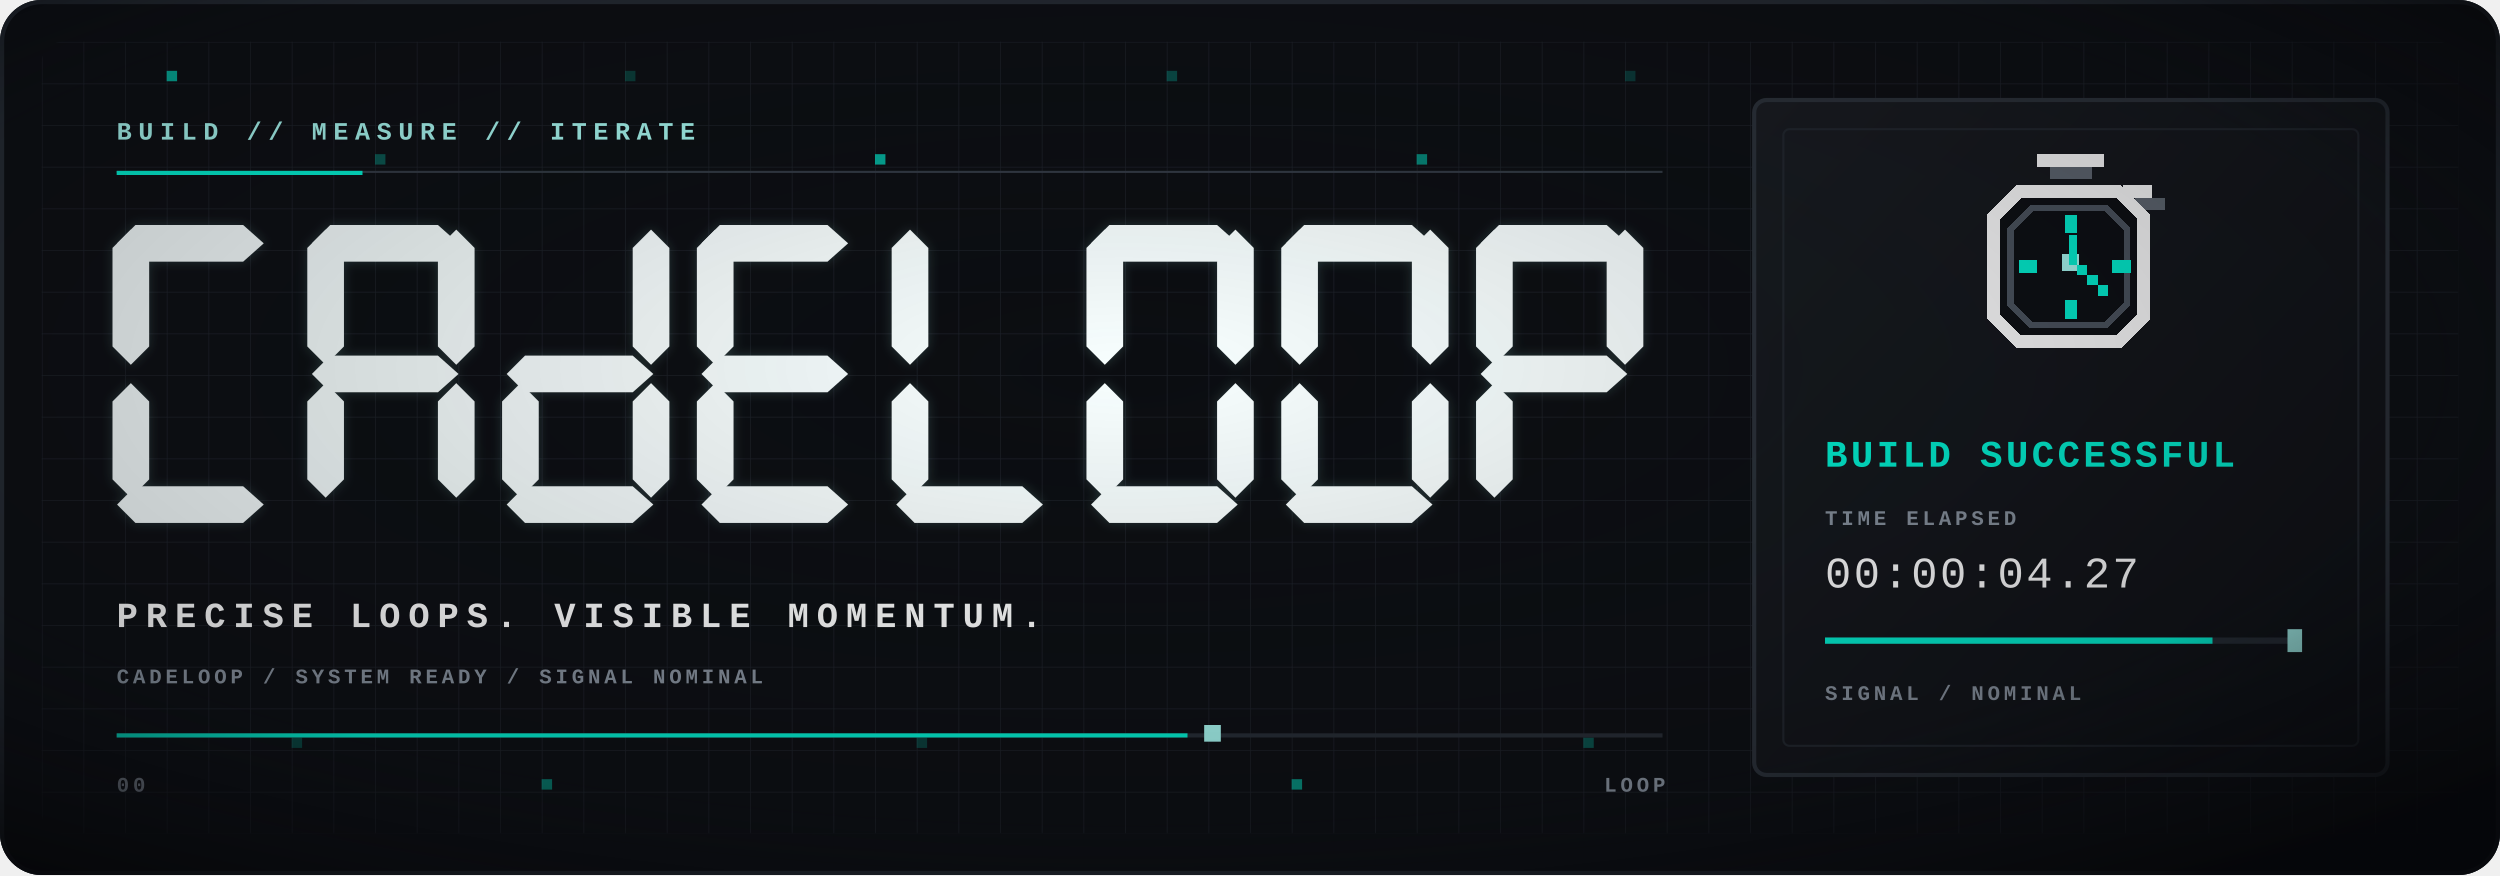
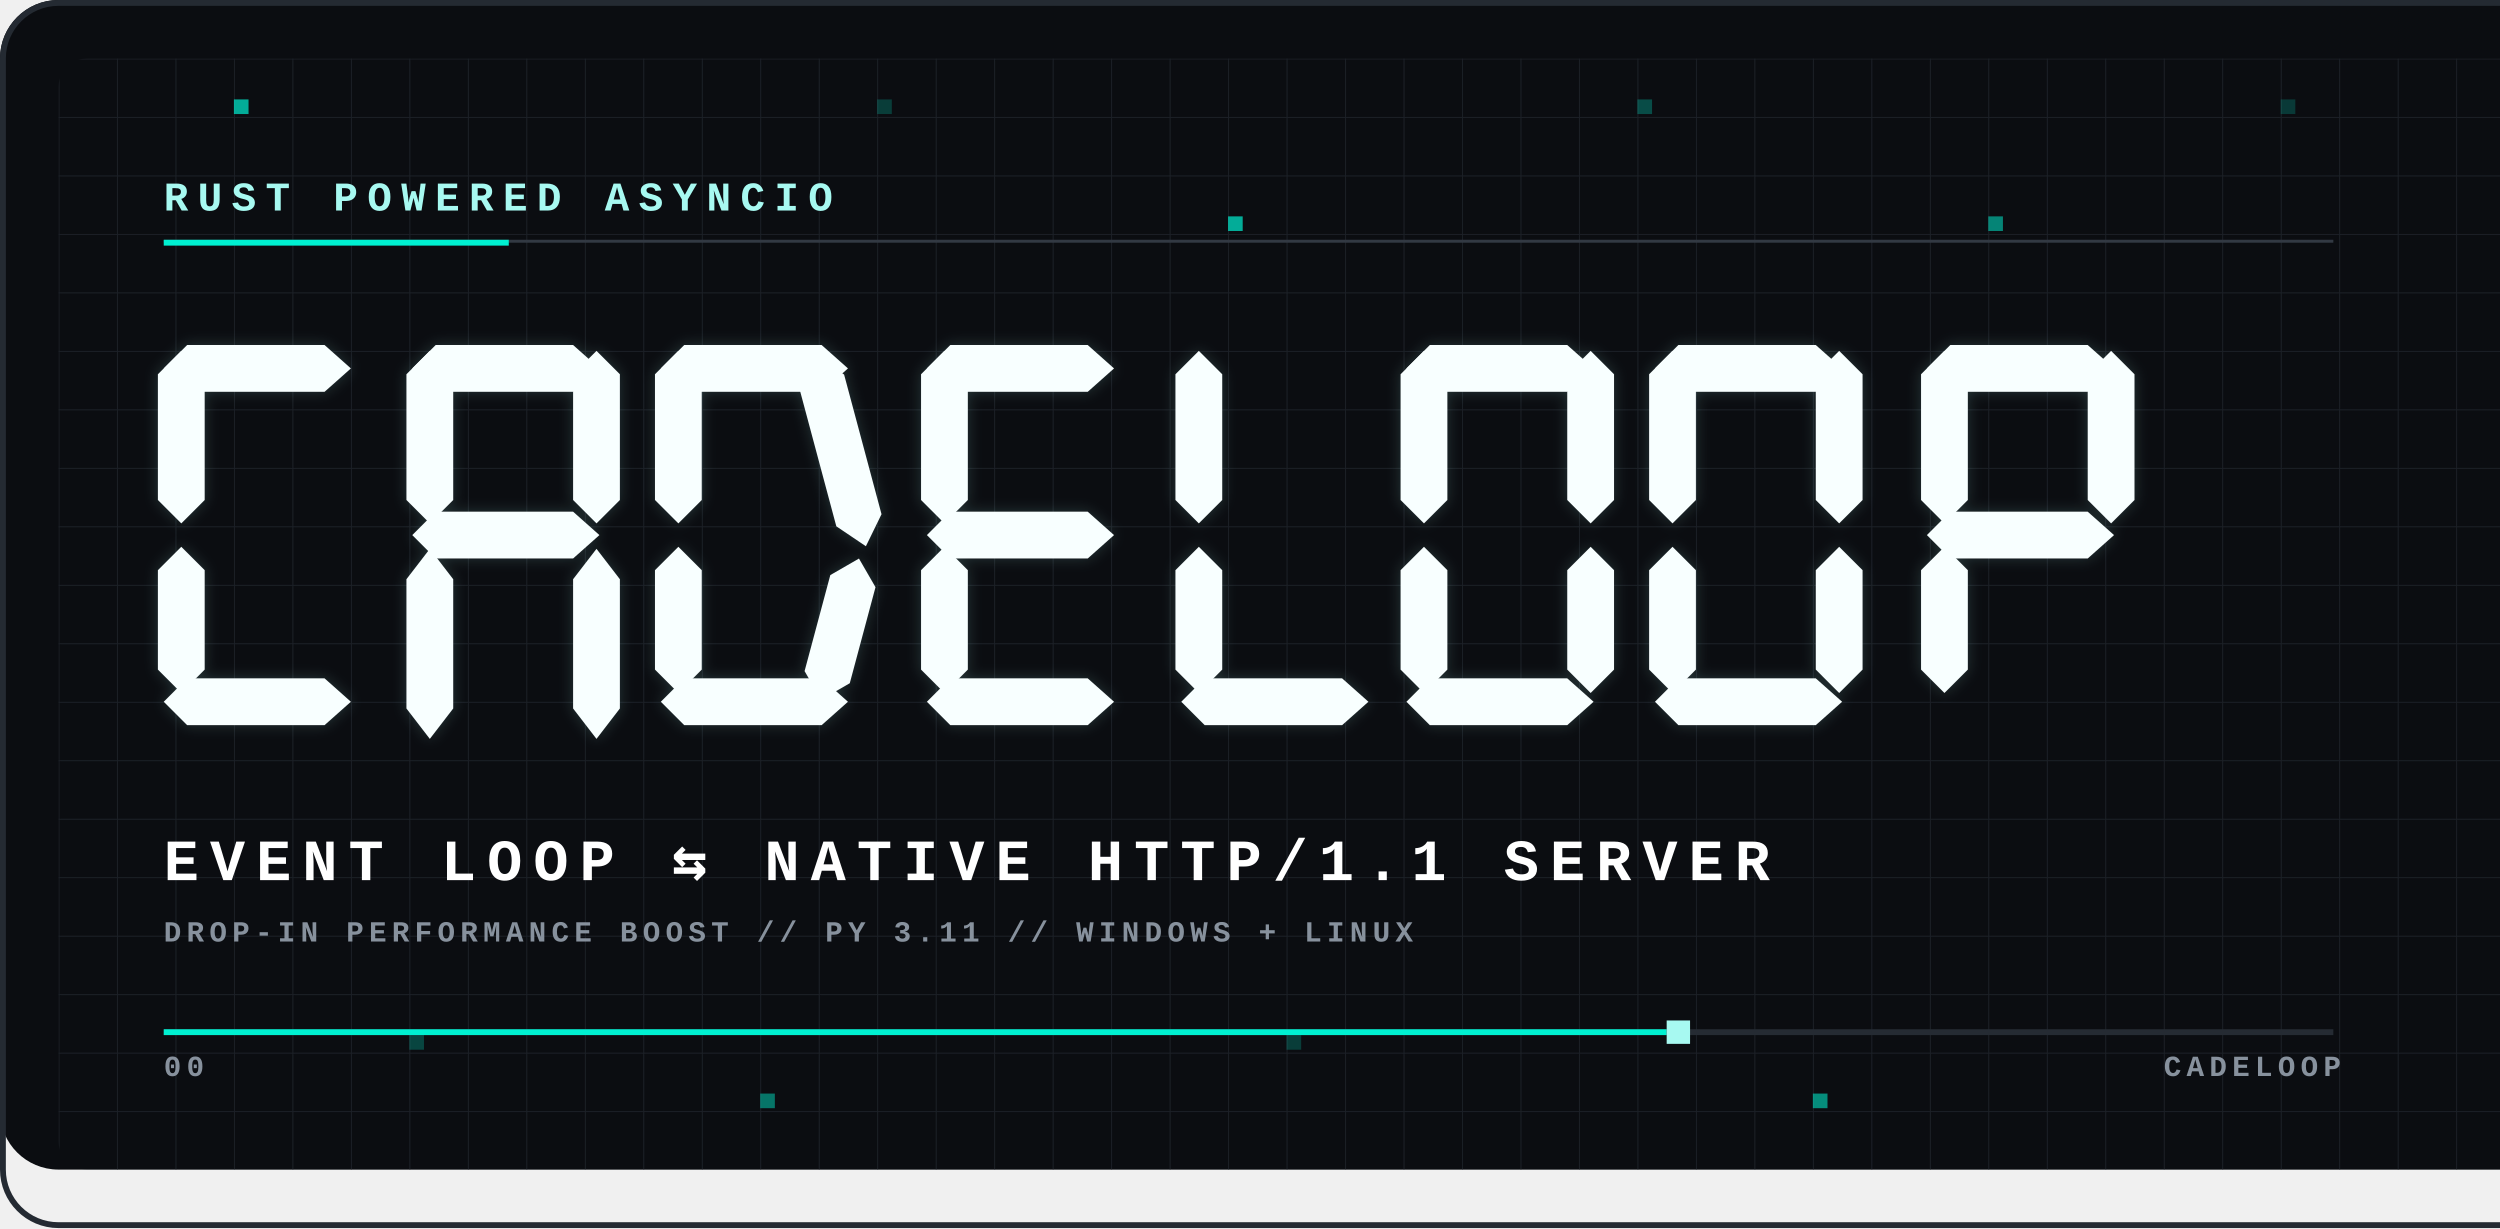
- <svg xmlns="http://www.w3.org/2000/svg" viewBox="0 0 1200 420" role="img" aria-labelledby="title desc">
+ <svg xmlns="http://www.w3.org/2000/svg" viewBox="0 0 855 420" aria-labelledby="title desc">
  <defs>
-     <pattern id="grid" width="20" height="20" patternUnits="userSpaceOnUse">
-       <path d="M20 0H0V20" fill="none" stroke="#22272F" stroke-width="0.65" />
-     </pattern>
-     <radialGradient id="vignette" cx="45%" cy="42%" r="72%">
-       <stop offset="0" stop-color="#171A1F" stop-opacity="0" />
-       <stop offset="0.72" stop-color="#0B0D11" stop-opacity="0.25" />
-       <stop offset="1" stop-color="#050609" stop-opacity="0.9" />
-     </radialGradient>
-     <linearGradient id="panel-sheen" x1="0" y1="0" x2="1" y2="1">
-       <stop offset="0" stop-color="#171A1F" />
-       <stop offset="1" stop-color="#0B0D11" />
-     </linearGradient>
-     <filter id="segment-glow" x="-20%" y="-20%" width="140%" height="140%">
-       <feGaussianBlur in="SourceGraphic" stdDeviation="2.4" result="blur" />
-       <feFlood flood-color="#A7F9F1" flood-opacity="0.18" result="color" />
-       <feComposite in="color" in2="blur" operator="in" result="glow" />
-       <feMerge>
-         <feMergeNode in="glow" />
-         <feMergeNode in="SourceGraphic" />
-       </feMerge>
-     </filter>
-     <path id="seg-a" d="M10 0H57L66 8 57 16H10L2 8Z" />
-     <path id="seg-g" d="M10 57H57L66 65 57 73H10L2 65Z" />
-     <path id="seg-d" d="M10 114H57L66 122 57 130H10L2 122Z" />
-     <path id="seg-f" d="M0 10 8 2 16 10V53L8 61 0 53Z" />
-     <path id="seg-b" d="M57 10 65 2 73 10V53L65 61 57 53Z" />
-     <path id="seg-e" d="M0 77 8 69 16 77V111L8 119 0 111Z" />
-     <path id="seg-c" d="M57 77 65 69 73 77V111L65 119 57 111Z" />
+     <path id="seg-a" d="M10 0h47l9 8-9 8H10L2 8Z" />
+     <path id="seg-g" d="M10 57h47l9 8-9 8H10l-8-8Z" />
+     <path id="seg-d" d="M10 114h47l9 8-9 8H10l-8-8Z" />
+     <path id="seg-f" d="m0 10 8-8 8 8v43l-8 8-8-8Z" />
+     <path id="seg-b" d="m57 10 8-8 8 8v43l-8 8-8-8Z" />
+     <path id="seg-e" d="m0 77 8-8 8 8v34l-8 8-8-8Z" />
+     <path id="seg-c" d="m57 77 8-8 8 8v34l-8 8-8-8Z" />
    <g id="letter-c">
      <use href="#seg-a" />
      <use href="#seg-f" />
      <use href="#seg-e" />
      <use href="#seg-d" />
    </g>
    <g id="letter-a">
      <use href="#seg-a" />
      <use href="#seg-b" />
-       <use href="#seg-c" />
-       <use href="#seg-e" />
+       <use href="#seg-c" transform="matrix(1 0 0 1.3 0 -20)" />
+       <use href="#seg-e" transform="matrix(1 0 0 1.3 0 -20)" />
      <use href="#seg-f" />
      <use href="#seg-g" />
    </g>
    <g id="letter-d">
-       <use href="#seg-b" />
-       <use href="#seg-c" />
+       <use href="#seg-a" />
+       <use href="#seg-b" transform="rotate(-15 63.5 42.394)scale(1 1.15)" />
+       <use href="#seg-c" transform="rotate(15 52.106 89.106)" />
      <use href="#seg-d" />
      <use href="#seg-e" />
-       <use href="#seg-g" />
+       <use href="#seg-f" />
    </g>
-     <g id="letter-e">
+     <g id="letter-e" transform="translate(6)">
      <use href="#seg-a" />
      <use href="#seg-d" />
      <use href="#seg-e" />
      <use href="#seg-f" />
      <use href="#seg-g" />
    </g>
-     <g id="letter-l">
+     <g id="letter-l" transform="translate(8)">
      <use href="#seg-d" />
      <use href="#seg-e" />
      <use href="#seg-f" />
    </g>
    <g id="letter-o">
      <use href="#seg-a" />
      <use href="#seg-b" />
      <use href="#seg-c" />
      <use href="#seg-d" />
      <use href="#seg-e" />
      <use href="#seg-f" />
    </g>
-     <g id="letter-p">
+     <g id="letter-p" transform="translate(8)">
      <use href="#seg-a" />
      <use href="#seg-b" />
      <use href="#seg-e" />
      <use href="#seg-f" />
      <use href="#seg-g" />
    </g>
+     <radialGradient id="vignette" cx="45%" cy="42%" r="72%">
+       <stop offset="0" stop-color="#171a1f" stop-opacity="0" />
+       <stop offset=".72" stop-color="#0b0d11" stop-opacity=".25" />
+       <stop offset="1" stop-color="#050609" stop-opacity=".9" />
+     </radialGradient>
+     <linearGradient id="panel-sheen" x1="0" y1="0" x2="1" y2="1">
+       <stop offset="0" stop-color="#171a1f" />
+       <stop offset="1" stop-color="#0b0d11" />
+     </linearGradient>
+     <pattern id="grid" width="20" height="20" patternUnits="userSpaceOnUse">
+       <path d="M20 0H0v20" fill="none" stroke="#22272f" stroke-width=".65" />
+     </pattern>
+     <filter id="segment-glow" x="-20%" y="-20%" width="140%" height="140%">
+       <feGaussianBlur in="SourceGraphic" stdDeviation="2.4" result="blur" />
+       <feFlood flood-color="#a7f9f1" flood-opacity=".18" result="color" />
+       <feComposite in="color" in2="blur" operator="in" result="glow" />
+       <feMerge>
+         <feMergeNode in="glow" />
+         <feMergeNode in="SourceGraphic" />
+       </feMerge>
+     </filter>
  </defs>
-   <style>
-     .mono { font-family: ui-monospace, SFMono-Regular, Menlo, Monaco, Consolas, "Liberation Mono", monospace; }
-     .eyebrow { fill: #A7F9F1; font-size: 12px; font-weight: 700; letter-spacing: 3.2px; }
-     .tagline { fill: #FFFFFF; font-size: 17px; font-weight: 700; letter-spacing: 3.8px; }
-     .micro { fill: #87919D; font-size: 10px; font-weight: 600; letter-spacing: 1.8px; }
-     .status { fill: #00F0D1; font-size: 18px; font-weight: 700; letter-spacing: 1.6px; }
-     .timer { fill: #FFFFFF; font-size: 21px; letter-spacing: 1.2px; }
-     .wordmark { fill: #F8FFFF; filter: url(#segment-glow); }
-     .accent { fill: #00F0D1; }
-     .soft { fill: #A7F9F1; }
-   </style>
-   <rect width="1200" height="420" rx="20" fill="#0B0D11" />
-   <rect x="1" y="1" width="1198" height="418" rx="19" fill="none" stroke="#242A32" stroke-width="2" />
-   <rect x="20" y="20" width="1160" height="380" rx="10" fill="url(#grid)" opacity="0.72" />
-   <g opacity="0.7">
-     <rect class="accent" x="80" y="34" width="5" height="5" />
-     <rect class="accent" x="180" y="74" width="5" height="5" opacity="0.45" />
-     <rect class="accent" x="300" y="34" width="5" height="5" opacity="0.3" />
-     <rect class="accent" x="420" y="74" width="5" height="5" />
-     <rect class="accent" x="560" y="34" width="5" height="5" opacity="0.4" />
-     <rect class="accent" x="680" y="74" width="5" height="5" opacity="0.75" />
-     <rect class="accent" x="780" y="34" width="5" height="5" opacity="0.28" />
-     <rect class="accent" x="140" y="354" width="5" height="5" opacity="0.35" />
-     <rect class="accent" x="260" y="374" width="5" height="5" opacity="0.65" />
-     <rect class="accent" x="440" y="354" width="5" height="5" opacity="0.3" />
-     <rect class="accent" x="620" y="374" width="5" height="5" opacity="0.8" />
-     <rect class="accent" x="760" y="354" width="5" height="5" opacity="0.42" />
+   <style>.mono{font-family:ui-monospace,SFMono-Regular,Menlo,Monaco,Consolas,"Liberation Mono",monospace}.micro{fill:#87919d;font-size:10px;font-weight:600;letter-spacing:1.8px}.accent{fill:#00f0d1}</style>
+   <rect width="1200" height="400" rx="20" fill="#0b0d11" />
+   <rect x="1" y="1" width="1198" height="418" rx="19" fill="none" stroke="#242a32" stroke-width="2" />
+   <rect x="20" y="20" width="1160" height="380" rx="10" fill="url(#grid)" opacity=".72" />
+   <g opacity=".7">
+     <path class="accent" d="M80 34h5v5h-5z" />
+     <path class="accent" opacity=".3" d="M300 34h5v5h-5z" />
+     <path class="accent" d="M420 74h5v5h-5z" />
+     <path class="accent" opacity=".4" d="M560 34h5v5h-5z" />
+     <path class="accent" opacity=".75" d="M680 74h5v5h-5z" />
+     <path class="accent" opacity=".28" d="M780 34h5v5h-5z" />
+     <path class="accent" opacity=".35" d="M140 354h5v5h-5z" />
+     <path class="accent" opacity=".65" d="M260 374h5v5h-5z" />
+     <path class="accent" opacity=".3" d="M440 354h5v5h-5z" />
+     <path class="accent" opacity=".8" d="M620 374h5v5h-5z" />
  </g>
-   <text class="mono eyebrow" x="56" y="67">BUILD // MEASURE // ITERATE</text>
-   <rect x="56" y="82" width="742" height="1" fill="#323943" />
-   <rect x="56" y="82" width="118" height="2" fill="#00F0D1" />
-   <g class="wordmark" transform="translate(54 108) scale(1.1)">
-     <use href="#letter-c" x="0" />
+   <text class="mono" x="56" y="72" style="fill:#a7f9f1;font-size:14px;font-weight:700;letter-spacing:3.2px">RUST POWERED ASYNCIO</text>
+   <path fill="#323943" d="M56 82h742v1H56z" />
+   <path fill="#00f0d1" d="M56 82h118v2H56z" />
+   <g transform="translate(54 118)" style="fill:#f8ffff;filter:url(#segment-glow)">
+     <use href="#letter-c" />
    <use href="#letter-a" x="85" />
    <use href="#letter-d" x="170" />
    <use href="#letter-e" x="255" />
    <use href="#letter-l" x="340" />
    <use href="#letter-o" x="425" />
    <use href="#letter-o" x="510" />
    <use href="#letter-p" x="595" />
  </g>
-   <text class="mono tagline" x="56" y="301">PRECISE LOOPS. VISIBLE MOMENTUM.</text>
-   <text class="mono micro" x="56" y="328">CADELOOP / SYSTEM READY / SIGNAL NOMINAL</text>
-   <rect x="56" y="352" width="742" height="2" fill="#252B33" />
-   <rect x="56" y="352" width="514" height="2" fill="#00F0D1" />
-   <rect x="578" y="348" width="8" height="8" fill="#A7F9F1" />
-   <text class="mono micro" x="56" y="380">00</text>
-   <text class="mono micro" x="770" y="380">LOOP</text>
-   <g>
-     <rect x="842" y="48" width="304" height="324" rx="6" fill="url(#panel-sheen)" stroke="#2A3038" stroke-width="2" />
-     <rect x="856" y="62" width="276" height="296" rx="3" fill="none" stroke="#20252C" />
-     <g transform="translate(947 74)" shape-rendering="crispEdges">
-       <rect x="31" y="0" width="32" height="6" fill="#FFFFFF" />
-       <rect x="37" y="6" width="20" height="6" fill="#5E6670" />
-       <rect x="72" y="15" width="14" height="6" fill="#FFFFFF" />
-       <rect x="78" y="21" width="14" height="6" fill="#5E6670" />
-       <path d="M22 18H70L82 30V78L70 90H22L10 78V30Z" fill="#0B0D11" stroke="#FFFFFF" stroke-width="6" />
-       <path d="M28 26H64L74 36V72L64 82H28L18 72V36Z" fill="none" stroke="#4A525D" stroke-width="3" />
-       <rect class="accent" x="44" y="29" width="6" height="9" />
-       <rect class="accent" x="44" y="70" width="6" height="9" />
-       <rect class="accent" x="22" y="51" width="9" height="6" />
-       <rect class="accent" x="67" y="51" width="9" height="6" />
-       <rect class="soft" x="43" y="48" width="8" height="8" />
-       <rect class="accent" x="46" y="39" width="4" height="14" />
-       <rect class="accent" x="50" y="53" width="5" height="5" />
-       <rect class="accent" x="55" y="58" width="5" height="5" />
-       <rect class="accent" x="60" y="63" width="5" height="5" />
-     </g>
-     <text class="mono status" x="876" y="224">BUILD SUCCESSFUL</text>
-     <text class="mono micro" x="876" y="252">TIME ELAPSED</text>
-     <text class="mono timer" x="876" y="282">00:00:04.27</text>
-     <rect x="876" y="306" width="224" height="3" fill="#242A32" />
-     <rect x="876" y="306" width="186" height="3" fill="#00F0D1" />
-     <rect x="1098" y="302" width="7" height="11" fill="#A7F9F1" />
-     <text class="mono micro" x="876" y="336">SIGNAL  /  NOMINAL</text>
-   </g>
-   <rect width="1200" height="420" rx="20" fill="url(#vignette)" pointer-events="none" />
+   <text class="mono" x="56" y="301" style="fill:#fff;font-size:20px;font-weight:700;letter-spacing:3.8px">EVENT LOOP ⇆ NATIVE HTTP/1.1 SERVER</text>
+   <text class="mono micro" x="56" y="322">DROP-IN PERFORMANCE BOOST // PY 3.11 // WINDOWS + LINUX</text>
+   <path fill="#252b33" d="M56 352h742v2H56z" />
+   <path fill="#00f0d1" d="M56 352h514v2H56z" />
+   <path fill="#a7f9f1" d="M570 349h8v8h-8z" />
+   <text class="mono micro" x="56" y="368">00</text>
+   <text class="mono micro" x="740" y="368">CADELOOP</text>
</svg>
